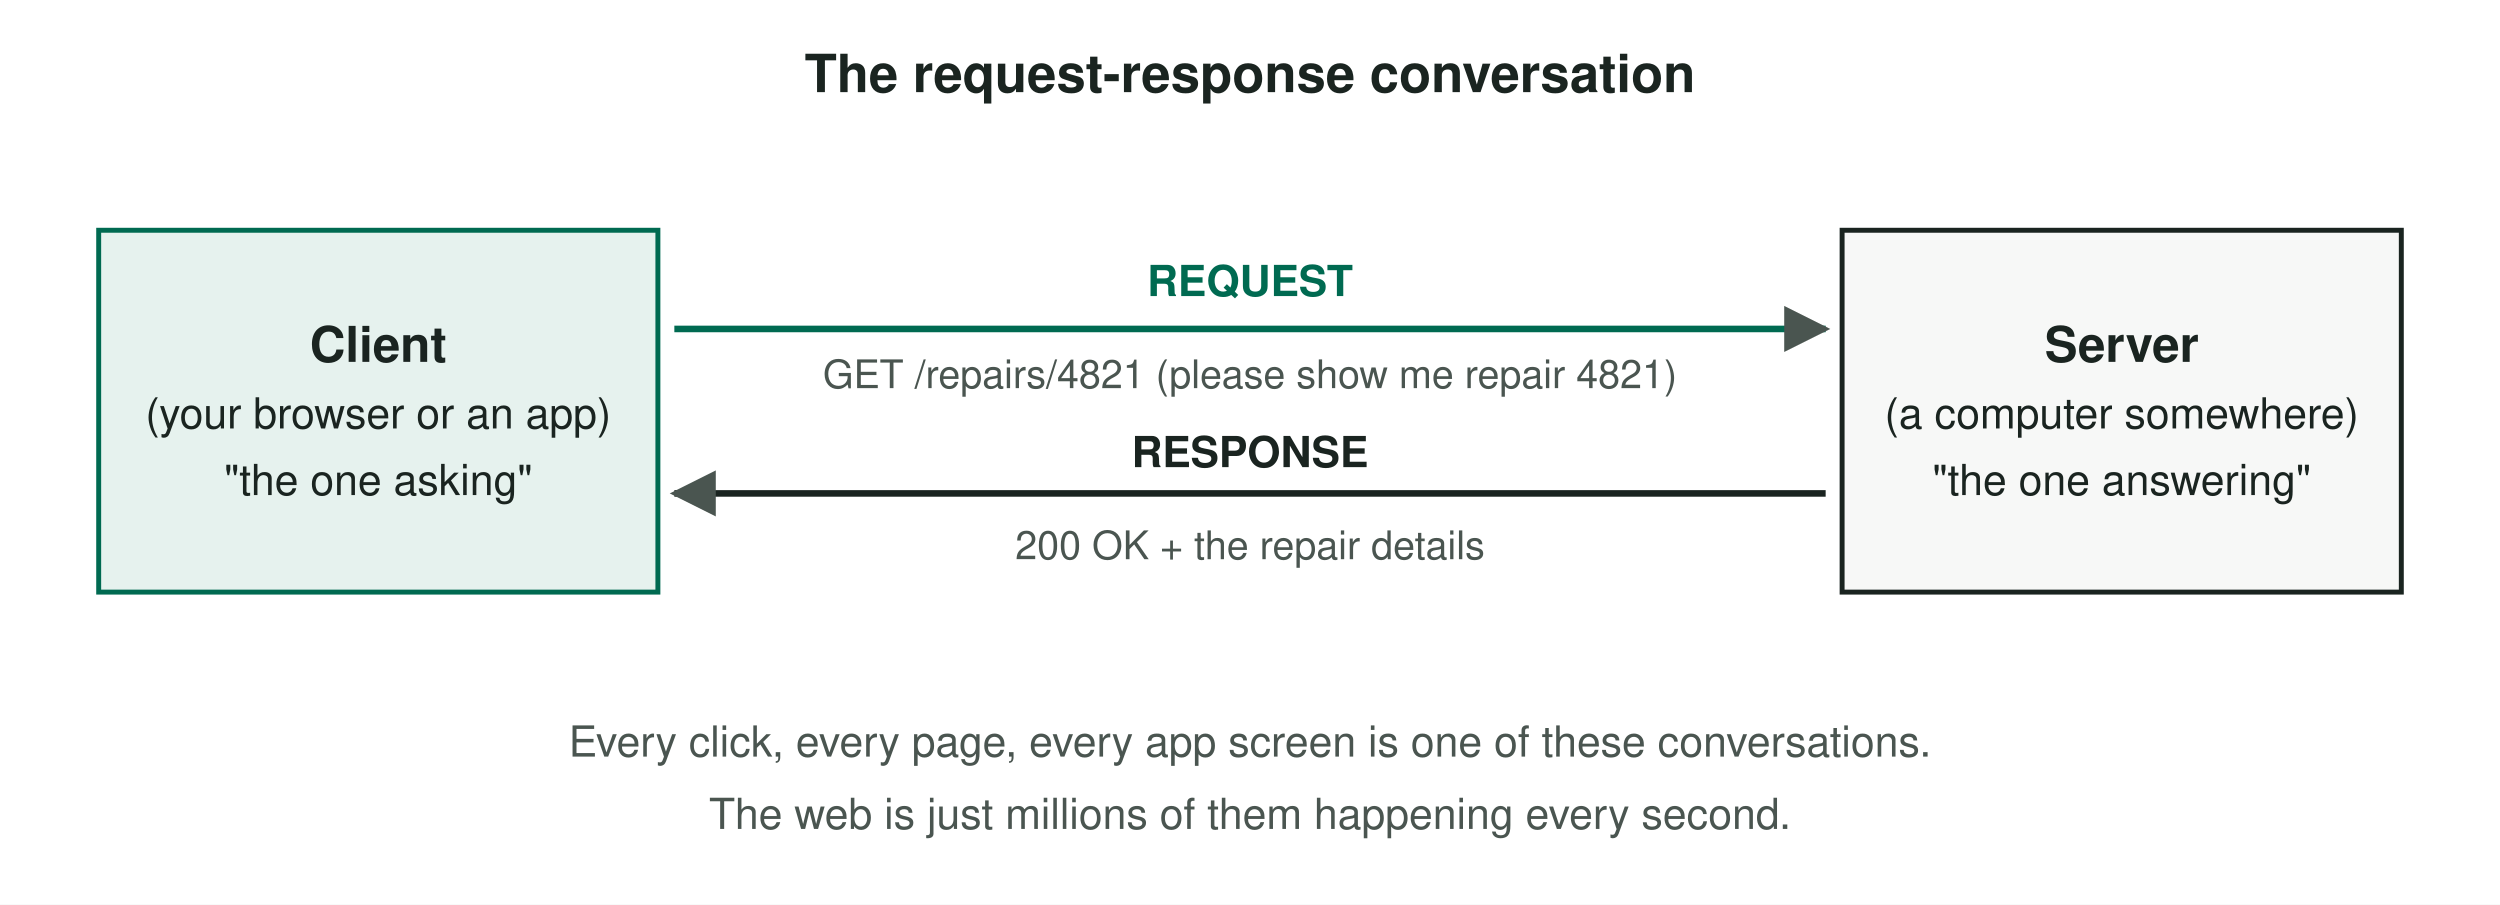
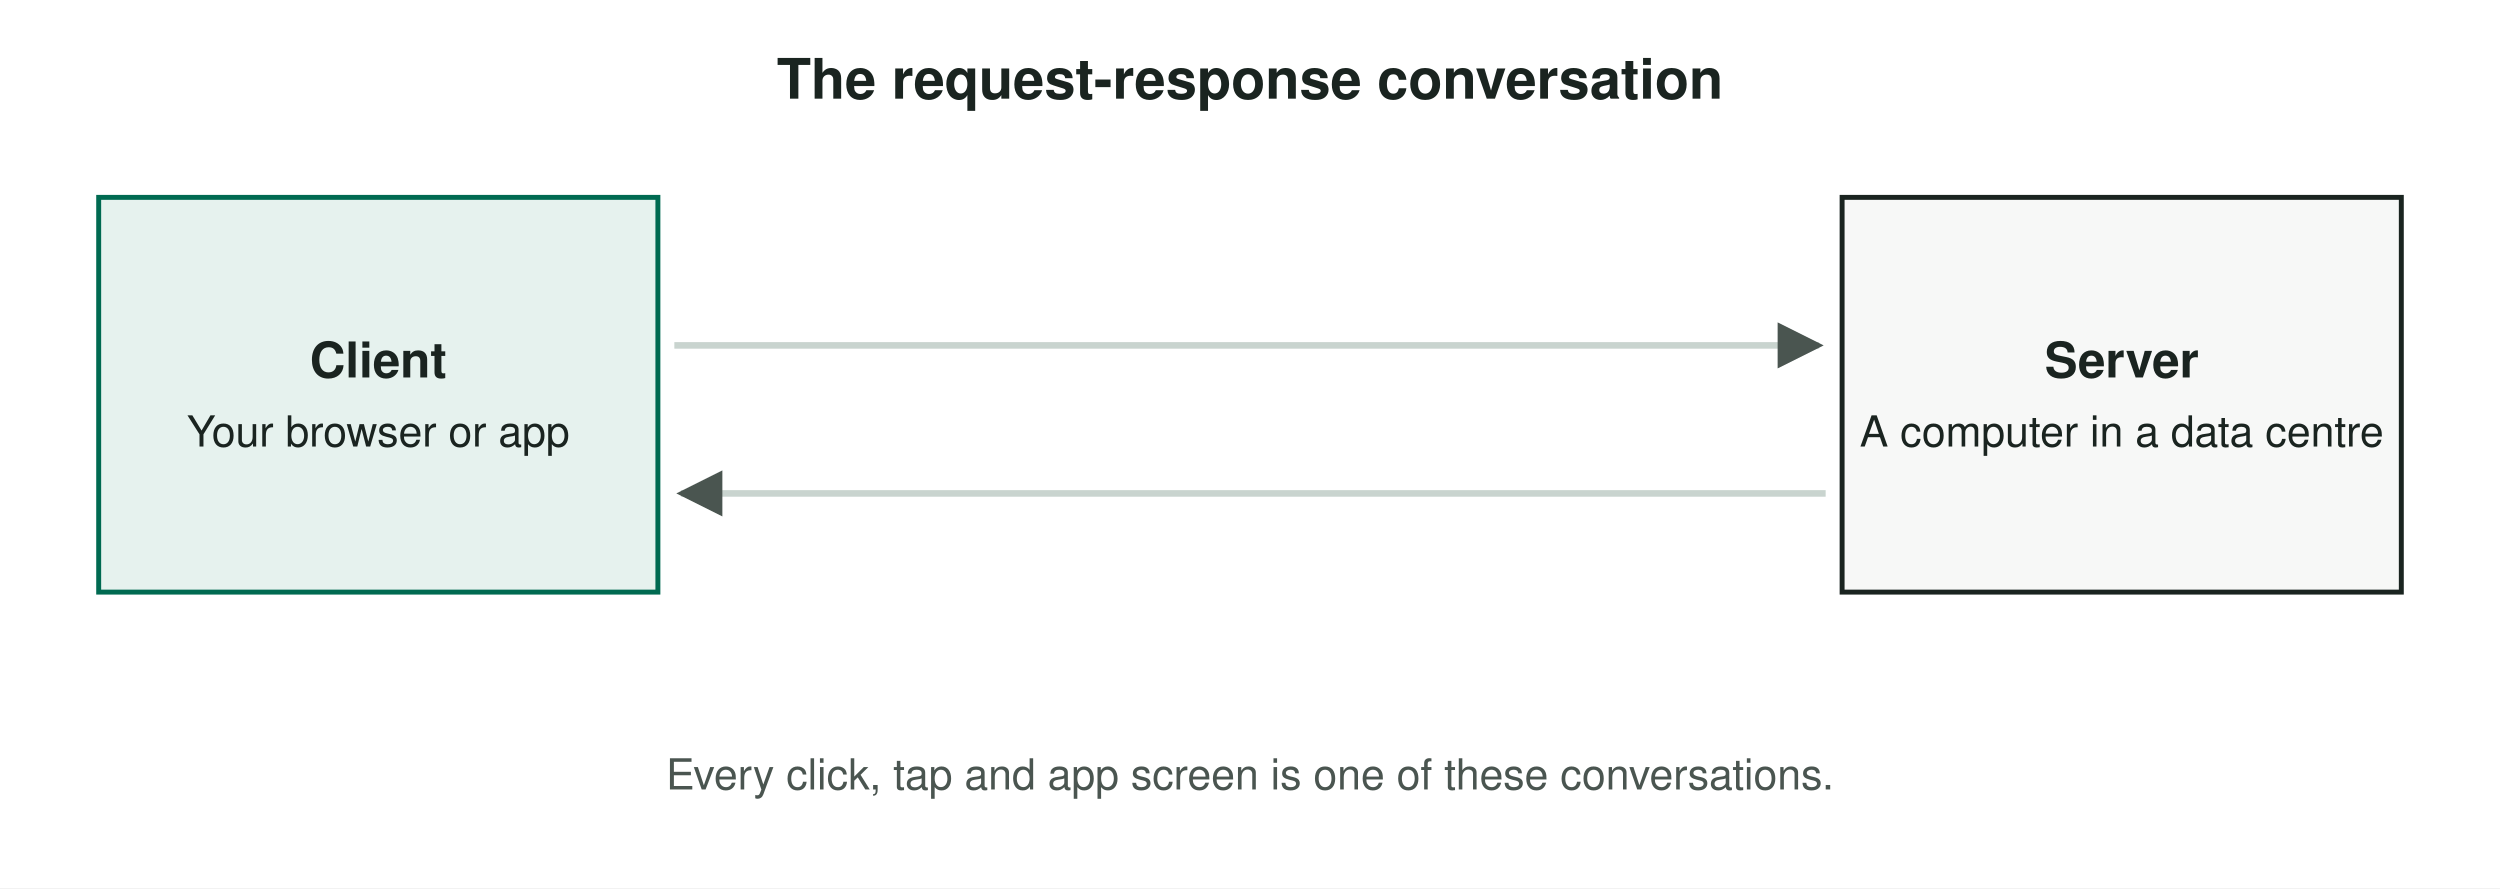
- <svg xmlns="http://www.w3.org/2000/svg" viewBox="0 0 760 275" role="img" aria-label="A client sends a request to a server and gets a response" font-family="-apple-system,BlinkMacSystemFont,Segoe UI,Helvetica,Arial,sans-serif">
+ <svg xmlns="http://www.w3.org/2000/svg" viewBox="0 0 760 270" role="img" aria-label="A client sends a request to a server and the server sends back a response">
+   <style>text{font-family:-apple-system,BlinkMacSystemFont,"Segoe UI",Helvetica,Arial,sans-serif}@media (prefers-reduced-motion:reduce){.dot,.hl{display:none}.slot{display:none}.fd{animation:none!important;opacity:1!important}}@keyframes hl1{0%{opacity:0}36%{opacity:0}37.5%{opacity:0.16}49%{opacity:0.16}50.5%{opacity:0}100%{opacity:0}}@keyframes mv2{0%{opacity:0;transform:translate(205px,105px)}5.95%{opacity:0;transform:translate(205px,105px)}6%{opacity:1;transform:translate(205px,105px)}34%{opacity:1;transform:translate(555px,105px)}34.8%{opacity:0;transform:translate(555px,105px)}100%{opacity:0;transform:translate(555px,105px)}}@keyframes lb3{0%{opacity:0}4%{opacity:0}5%{opacity:1}44%{opacity:1}45%{opacity:0}100%{opacity:0}}@keyframes lb4{0%{opacity:0}35%{opacity:0}36%{opacity:1}49%{opacity:1}50%{opacity:0}100%{opacity:0}}@keyframes mv5{0%{opacity:0;transform:translate(555px,150px)}51.95%{opacity:0;transform:translate(555px,150px)}52%{opacity:1;transform:translate(555px,150px)}82%{opacity:1;transform:translate(205px,150px)}82.8%{opacity:0;transform:translate(205px,150px)}100%{opacity:0;transform:translate(205px,150px)}}@keyframes lb6{0%{opacity:0}50%{opacity:0}51%{opacity:1}95%{opacity:1}96%{opacity:0}100%{opacity:0}}</style>
  <defs>
-     <marker id="a" viewBox="0 0 10 10" refX="9" refY="5" markerWidth="7" markerHeight="7" orient="auto-start-reverse">
+     <marker id="ah" viewBox="0 0 10 10" refX="9" refY="5" markerWidth="7" markerHeight="7" orient="auto">
      <path d="M0 0L10 5L0 10z" fill="#4a5550" />
    </marker>
  </defs>
-   <rect width="760" height="275" fill="#fff" />
-   <text x="380" y="28" text-anchor="middle" font-size="16" font-weight="700" fill="#1a2420">The request-response conversation</text>
-   <rect x="30" y="70" width="170" height="110" rx="0" fill="#e6f2ee" stroke="#006A51" stroke-width="1.5" />
-   <text x="115.0" y="110.0" text-anchor="middle" font-size="15" font-weight="700" fill="#1a2420">Client</text>
-   <text x="115.0" y="130.25" text-anchor="middle" font-size="13" font-weight="400" fill="#1a2420">(your browser or an app)</text>
-   <text x="115.0" y="150.5" text-anchor="middle" font-size="13" font-weight="400" fill="#1a2420">"the one asking"</text>
-   <rect x="560" y="70" width="170" height="110" rx="0" fill="#f7f8f7" stroke="#1a2420" stroke-width="1.5" />
-   <text x="645.0" y="110.0" text-anchor="middle" font-size="15" font-weight="700" fill="#1a2420">Server</text>
-   <text x="645.0" y="130.25" text-anchor="middle" font-size="13" font-weight="400" fill="#1a2420">(a computer somewhere)</text>
-   <text x="645.0" y="150.5" text-anchor="middle" font-size="13" font-weight="400" fill="#1a2420">"the one answering"</text>
-   <line x1="205" y1="100" x2="555" y2="100" stroke="#006A51" stroke-width="2" marker-end="url(#a)" />
-   <text x="380" y="90" text-anchor="middle" font-size="13" font-weight="700" fill="#006A51">REQUEST</text>
-   <text x="380" y="118" text-anchor="middle" font-size="12" font-weight="400" fill="#4a5550">GET /repairs/4821  (please show me repair 4821)</text>
-   <line x1="555" y1="150" x2="205" y2="150" stroke="#1a2420" stroke-width="2" marker-end="url(#a)" />
-   <text x="380" y="142" text-anchor="middle" font-size="13" font-weight="700" fill="#1a2420">RESPONSE</text>
-   <text x="380" y="170" text-anchor="middle" font-size="12" font-weight="400" fill="#4a5550">200 OK  +  the repair details</text>
-   <text x="380" y="230" text-anchor="middle" font-size="13" font-weight="400" fill="#4a5550">Every click, every page, every app screen is one of these conversations.</text>
-   <text x="380" y="252" text-anchor="middle" font-size="13" font-weight="400" fill="#4a5550">The web is just millions of them happening every second.</text>
+   <rect width="760" height="270" fill="#fff" />
+   <text x="380.0" y="30" text-anchor="middle" font-size="17" font-weight="700" fill="#1a2420">The request-response conversation</text>
+   <rect x="30" y="60" width="170" height="120" fill="#e6f2ee" stroke="#006A51" stroke-width="1.5" />
+   <text x="115.0" y="114.75" text-anchor="middle" font-size="15" font-weight="700" fill="#1a2420">Client</text>
+   <text x="115.0" y="135.75" text-anchor="middle" font-size="13" font-weight="400" fill="#1a2420">Your browser or app</text>
+   <rect x="560" y="60" width="170" height="120" fill="#f7f8f7" stroke="#1a2420" stroke-width="1.5" />
+   <text x="645.0" y="114.75" text-anchor="middle" font-size="15" font-weight="700" fill="#1a2420">Server</text>
+   <text x="645.0" y="135.75" text-anchor="middle" font-size="13" font-weight="400" fill="#1a2420">A computer in a data centre</text>
+   <polyline points="205,105 553,105" fill="none" stroke="#c9d4cf" stroke-width="2" marker-end="url(#ah)" />
+   <polyline points="555,150 207,150" fill="none" stroke="#c9d4cf" stroke-width="2" marker-end="url(#ah)" />
+   <rect class="hl" x="560" y="60" width="170" height="120" fill="#006A51" style="opacity:0;animation:hl1 8s linear infinite" />
+   <g class="dot" style="opacity:0;animation:mv2 8s linear infinite">
+     <rect x="-7.0" y="-7.0" width="14" height="14" fill="#006A51" />
+   </g>
+   <text class="lab slot" x="380" y="90" text-anchor="middle" font-size="14" font-weight="700" fill="#006A51" style="opacity:0;animation:lb3 8s linear infinite">REQUEST: "GET /repairs/4821"</text>
+   <text class="lab slot" x="645" y="205" text-anchor="middle" font-size="13" font-weight="700" fill="#4a5550" style="opacity:0;animation:lb4 8s linear infinite">Looking it up...</text>
+   <g class="dot" style="opacity:0;animation:mv5 8s linear infinite">
+     <rect x="-7.0" y="-7.0" width="14" height="14" fill="#1a2420" />
+   </g>
+   <text class="lab slot" x="380" y="175" text-anchor="middle" font-size="14" font-weight="700" fill="#1a2420" style="opacity:0;animation:lb6 8s linear infinite">RESPONSE: "200 OK" + the repair details</text>
+   <text x="380" y="240" text-anchor="middle" font-size="13" font-weight="400" fill="#4a5550">Every click, tap and app screen is one of these conversations.</text>
</svg>
